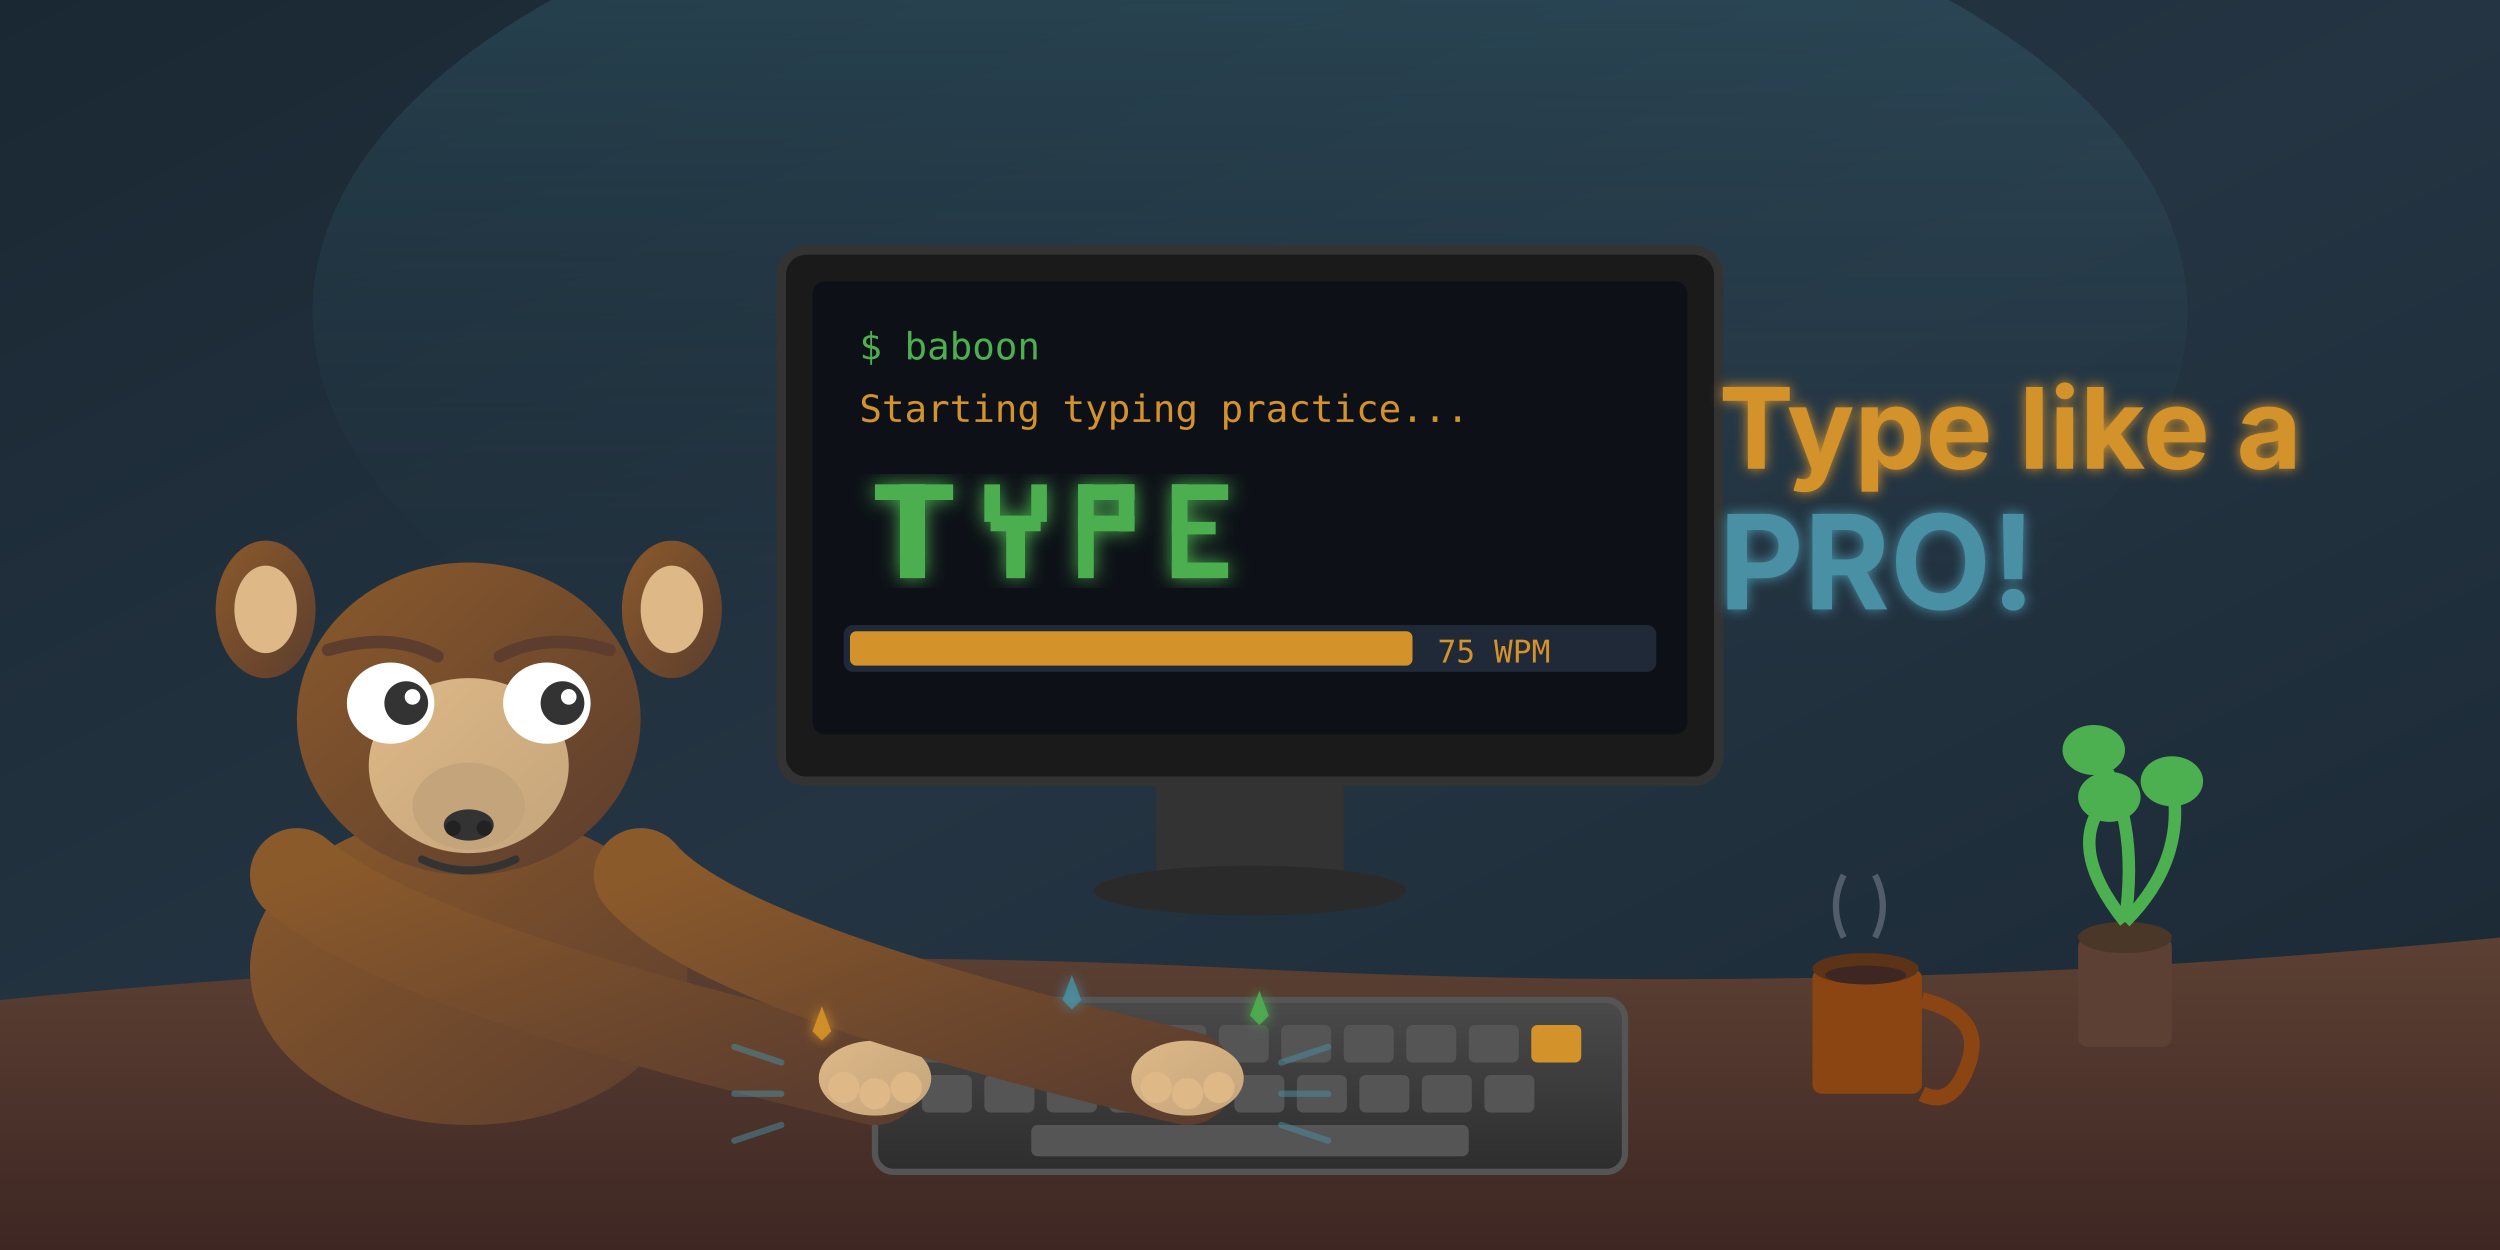
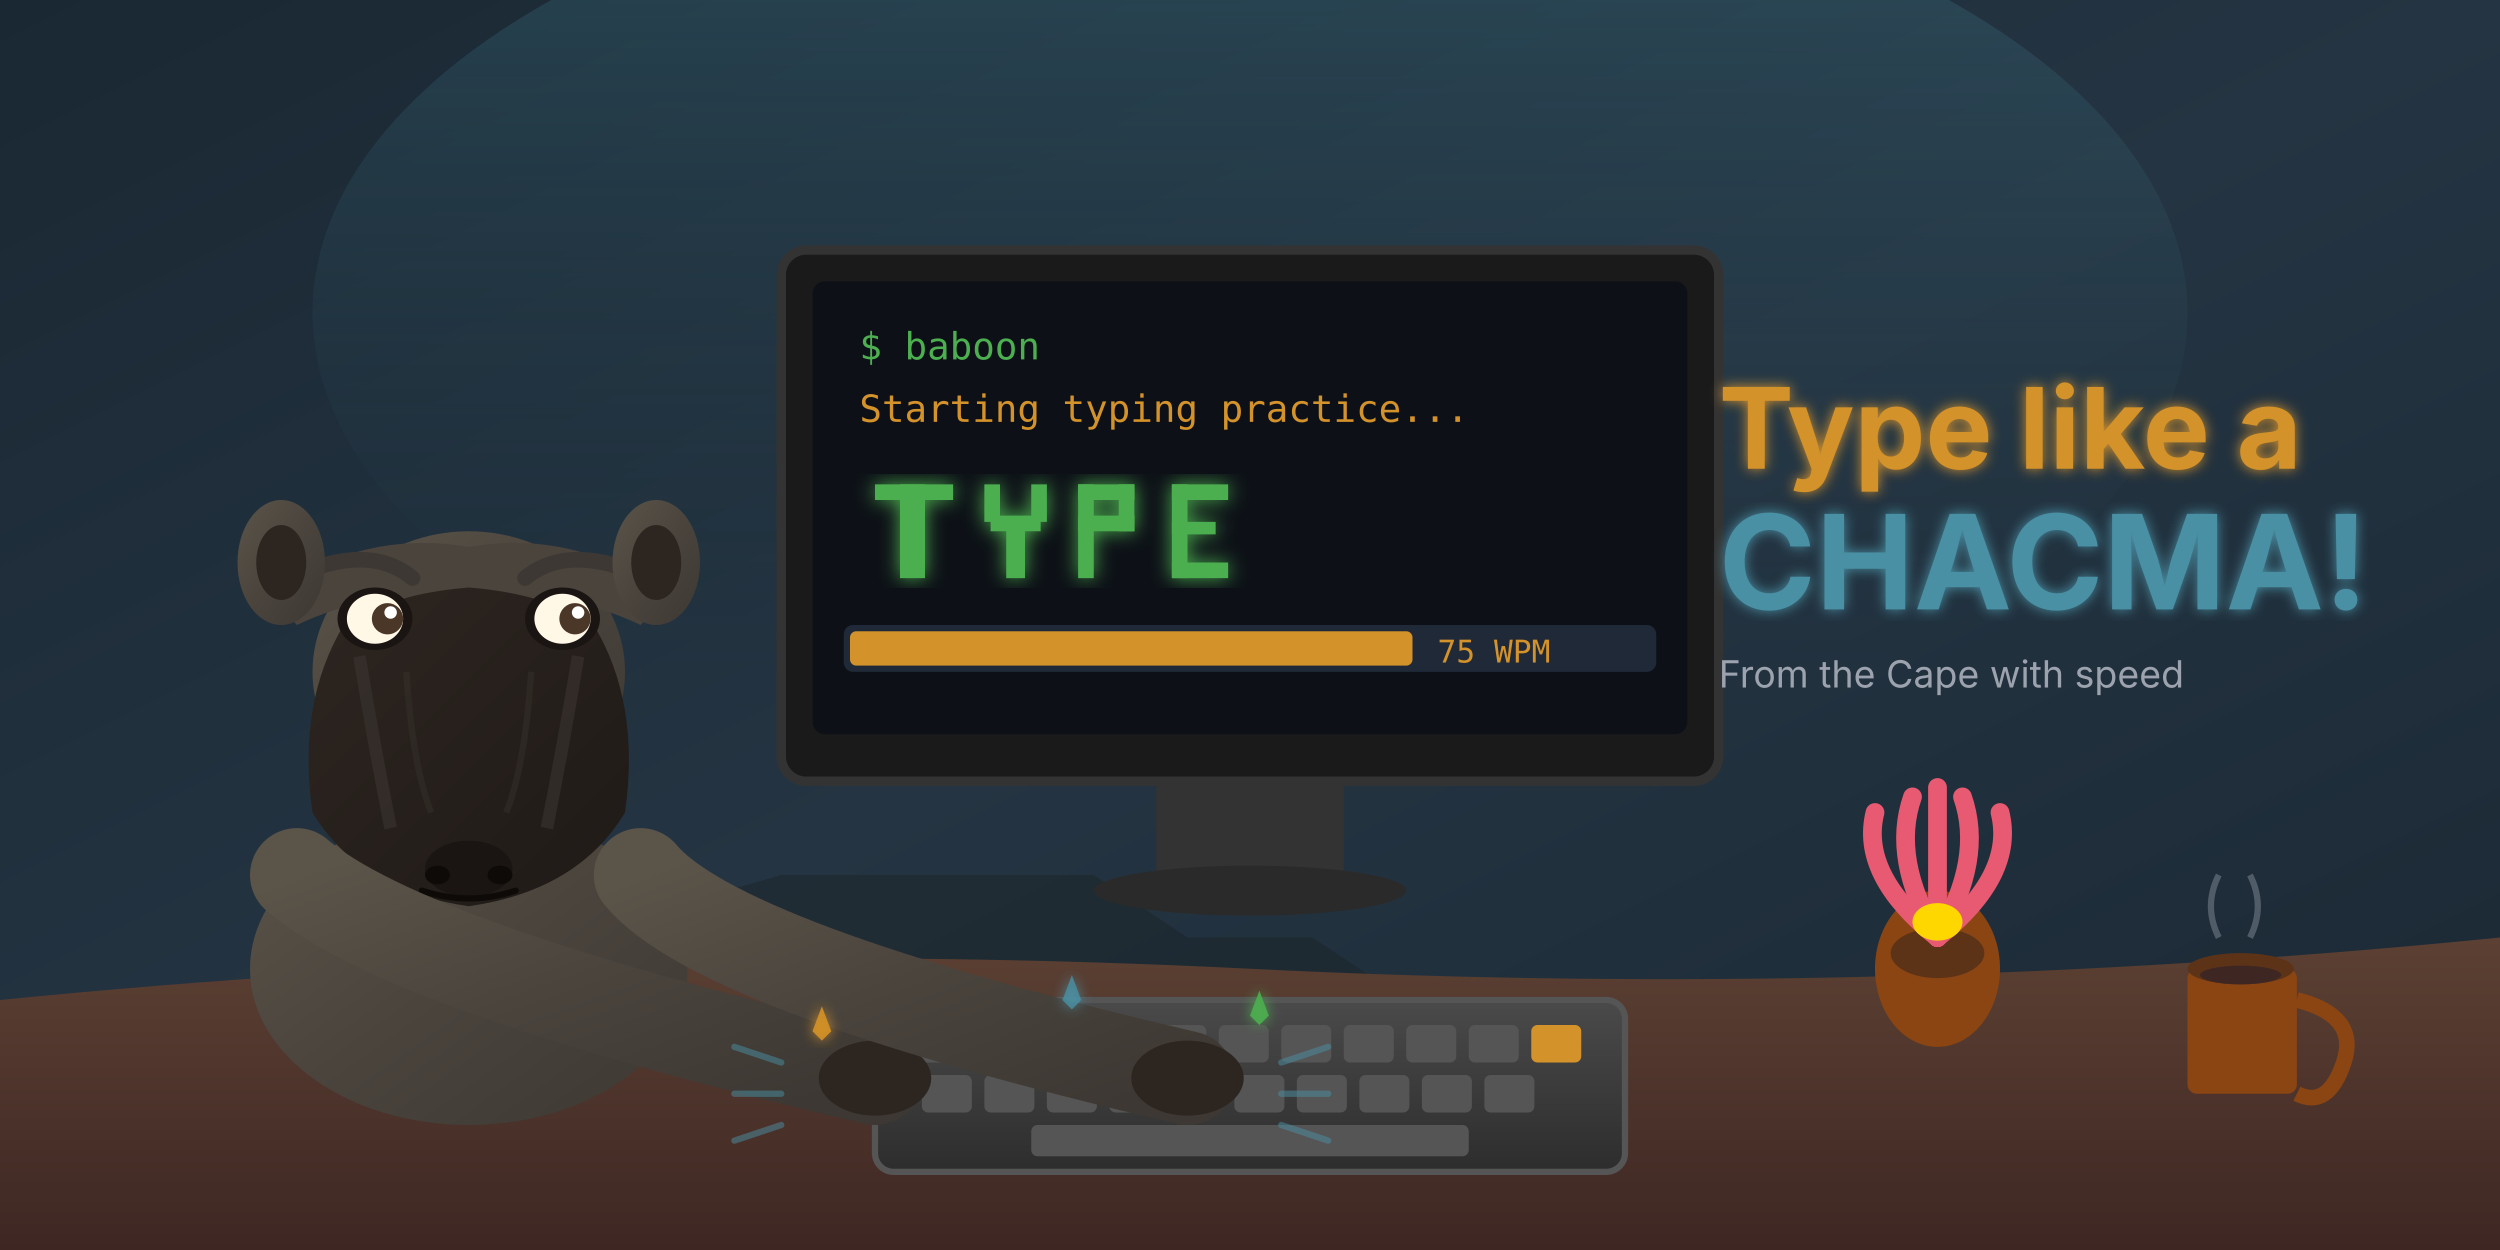
<svg xmlns="http://www.w3.org/2000/svg" viewBox="0 0 800 400">
  <defs>
    <linearGradient id="bgGradient" x1="0%" y1="0%" x2="100%" y2="100%">
      <stop offset="0%" style="stop-color:#1a2833" />
      <stop offset="50%" style="stop-color:#243442" />
      <stop offset="100%" style="stop-color:#1a2833" />
    </linearGradient>
-     <linearGradient id="heroFurGradient" x1="0%" y1="0%" x2="100%" y2="100%">
-       <stop offset="0%" style="stop-color:#8B5A2B" />
-       <stop offset="100%" style="stop-color:#5C3D2E" />
+     <linearGradient id="chacmaFur" x1="0%" y1="0%" x2="100%" y2="100%">
+       <stop offset="0%" style="stop-color:#5A5449" />
+       <stop offset="50%" style="stop-color:#4A443D" />
+       <stop offset="100%" style="stop-color:#3D3833" />
    </linearGradient>
-     <linearGradient id="heroFaceGradient" x1="0%" y1="0%" x2="100%" y2="100%">
-       <stop offset="0%" style="stop-color:#DEB887" />
-       <stop offset="100%" style="stop-color:#C4A57B" />
+     <linearGradient id="chacmaFace" x1="0%" y1="0%" x2="100%" y2="100%">
+       <stop offset="0%" style="stop-color:#2D2520" />
+       <stop offset="100%" style="stop-color:#1F1A17" />
    </linearGradient>
    <linearGradient id="deskGradient" x1="0%" y1="0%" x2="0%" y2="100%">
      <stop offset="0%" style="stop-color:#5C4033" />
      <stop offset="100%" style="stop-color:#3E2723" />
    </linearGradient>
    <linearGradient id="heroKeyboardGradient" x1="0%" y1="0%" x2="0%" y2="100%">
      <stop offset="0%" style="stop-color:#4A4A4A" />
      <stop offset="100%" style="stop-color:#2D2D2D" />
    </linearGradient>
    <linearGradient id="screenGlow" x1="50%" y1="0%" x2="50%" y2="100%">
      <stop offset="0%" style="stop-color:#4A90A4" stop-opacity="0.3" />
      <stop offset="100%" style="stop-color:#1a2833" stop-opacity="0" />
    </linearGradient>
    <filter id="heroGlow">
      <feGaussianBlur stdDeviation="3" result="coloredBlur" />
      <feMerge>
        <feMergeNode in="coloredBlur" />
        <feMergeNode in="SourceGraphic" />
      </feMerge>
    </filter>
    <filter id="textGlow">
      <feGaussianBlur stdDeviation="2" result="coloredBlur" />
      <feMerge>
        <feMergeNode in="coloredBlur" />
        <feMergeNode in="SourceGraphic" />
      </feMerge>
    </filter>
  </defs>
  <rect width="800" height="400" fill="url(#bgGradient)" />
  <ellipse cx="400" cy="100" rx="300" ry="150" fill="url(#screenGlow)" />
+   <path d="M0 380 L50 340 L80 345 L150 300 L180 300 L250 280 L350 280 L380 300 L420 300 L450 320 L500 380 Z" fill="#1a2020" opacity="0.4" />
  <path d="M0 320 Q200 300, 400 310 Q600 320, 800 300 L800 400 L0 400 Z" fill="url(#deskGradient)" />
  <rect x="370" y="240" width="60" height="40" fill="#333" />
  <ellipse cx="400" cy="285" rx="50" ry="8" fill="#2a2a2a" />
  <rect x="250" y="80" width="300" height="170" rx="8" fill="#1a1a1a" stroke="#333" stroke-width="3" />
  <rect x="260" y="90" width="280" height="145" rx="4" fill="#0d1117" />
  <g font-family="monospace" font-size="12" fill="#4CAF50">
    <text x="275" y="115">$ baboon</text>
    <text x="275" y="135" fill="#D4922A">Starting typing practice...</text>
  </g>
  <g fill="#4CAF50" filter="url(#heroGlow)">
    <rect x="280" y="155" width="25" height="5" />
    <rect x="288" y="155" width="8" height="30" />
    <rect x="315" y="155" width="5" height="12" />
    <rect x="330" y="155" width="5" height="12" />
    <rect x="317" y="165" width="16" height="5" />
    <rect x="322" y="168" width="6" height="17" />
    <rect x="345" y="155" width="5" height="30" />
    <rect x="345" y="155" width="18" height="5" />
    <rect x="358" y="155" width="5" height="15" />
    <rect x="345" y="165" width="18" height="5" />
    <rect x="375" y="155" width="5" height="30" />
    <rect x="375" y="155" width="18" height="5" />
    <rect x="375" y="167" width="14" height="4" />
    <rect x="375" y="180" width="18" height="5" />
  </g>
  <rect x="270" y="200" width="260" height="15" rx="3" fill="#1f2937" />
  <rect x="272" y="202" width="180" height="11" rx="2" fill="#D4922A" />
  <text x="460" y="212" font-family="monospace" font-size="10" fill="#D4922A">75 WPM</text>
  <rect x="280" y="320" width="240" height="55" rx="6" fill="url(#heroKeyboardGradient)" stroke="#555" stroke-width="2" />
  <g fill="#555">
    <rect x="290" y="328" width="16" height="12" rx="2" />
    <rect x="310" y="328" width="16" height="12" rx="2" />
    <rect x="330" y="328" width="16" height="12" rx="2" fill="#4CAF50" />
    <rect x="350" y="328" width="16" height="12" rx="2" />
    <rect x="370" y="328" width="16" height="12" rx="2" />
    <rect x="390" y="328" width="16" height="12" rx="2" />
    <rect x="410" y="328" width="16" height="12" rx="2" />
    <rect x="430" y="328" width="16" height="12" rx="2" />
    <rect x="450" y="328" width="16" height="12" rx="2" />
    <rect x="470" y="328" width="16" height="12" rx="2" />
    <rect x="490" y="328" width="16" height="12" rx="2" fill="#D4922A" />
    <rect x="295" y="344" width="16" height="12" rx="2" />
    <rect x="315" y="344" width="16" height="12" rx="2" />
    <rect x="335" y="344" width="16" height="12" rx="2" />
    <rect x="355" y="344" width="16" height="12" rx="2" />
    <rect x="375" y="344" width="16" height="12" rx="2" />
    <rect x="395" y="344" width="16" height="12" rx="2" />
    <rect x="415" y="344" width="16" height="12" rx="2" />
    <rect x="435" y="344" width="16" height="12" rx="2" />
    <rect x="455" y="344" width="16" height="12" rx="2" />
    <rect x="475" y="344" width="16" height="12" rx="2" />
    <rect x="330" y="360" width="140" height="10" rx="2" />
  </g>
-   <ellipse cx="150" cy="310" rx="70" ry="50" fill="url(#heroFurGradient)" />
-   <ellipse cx="150" cy="230" rx="55" ry="50" fill="url(#heroFurGradient)" />
-   <ellipse cx="150" cy="245" rx="32" ry="28" fill="url(#heroFaceGradient)" />
-   <ellipse cx="150" cy="258" rx="18" ry="14" fill="#C4A57B" />
-   <ellipse cx="150" cy="264" rx="8" ry="5" fill="#333" />
-   <circle cx="145" cy="265" r="2.5" fill="#222" />
-   <circle cx="155" cy="265" r="2.5" fill="#222" />
-   <ellipse cx="125" cy="225" rx="14" ry="13" fill="white" />
-   <ellipse cx="175" cy="225" rx="14" ry="13" fill="white" />
-   <circle cx="130" cy="225" r="7" fill="#333" />
-   <circle cx="180" cy="225" r="7" fill="#333" />
-   <circle cx="132" cy="223" r="2.5" fill="white" />
-   <circle cx="182" cy="223" r="2.5" fill="white" />
-   <path d="M105 208 Q125 202, 140 210" fill="none" stroke="#5C3D2E" stroke-width="4" stroke-linecap="round" />
-   <path d="M160 210 Q175 202, 195 208" fill="none" stroke="#5C3D2E" stroke-width="4" stroke-linecap="round" />
-   <ellipse cx="85" cy="195" rx="16" ry="22" fill="url(#heroFurGradient)" />
-   <ellipse cx="85" cy="195" rx="10" ry="14" fill="#DEB887" />
-   <ellipse cx="215" cy="195" rx="16" ry="22" fill="url(#heroFurGradient)" />
-   <ellipse cx="215" cy="195" rx="10" ry="14" fill="#DEB887" />
-   <path d="M135 275 Q150 282, 165 275" fill="none" stroke="#333" stroke-width="2.5" stroke-linecap="round" />
-   <path d="M95 280 Q130 310, 280 345" fill="none" stroke="url(#heroFurGradient)" stroke-width="30" stroke-linecap="round" />
-   <ellipse cx="280" cy="345" rx="18" ry="12" fill="url(#heroFaceGradient)" />
-   <path d="M205 280 Q230 310, 380 345" fill="none" stroke="url(#heroFurGradient)" stroke-width="30" stroke-linecap="round" />
-   <ellipse cx="380" cy="345" rx="18" ry="12" fill="url(#heroFaceGradient)" />
-   <g fill="#DEB887">
+   <ellipse cx="150" cy="310" rx="70" ry="50" fill="url(#chacmaFur)" />
+   <ellipse cx="150" cy="215" rx="50" ry="45" fill="url(#chacmaFur)" />
+   <path d="M95 185 Q120 170, 150 175 Q180 170, 205 185 Q210 195, 205 200 Q180 188, 150 192 Q120 188, 95 200 Q90 195, 95 185" fill="#4A443D" />
+   <path d="M110 200 Q95 225, 100 260 Q115 285, 150 290 Q185 285, 200 260 Q205 225, 190 200 Q175 190, 150 188 Q125 190, 110 200" fill="url(#chacmaFace)" />
+   <path d="M115 210 Q120 240, 125 265" fill="none" stroke="#3A3430" stroke-width="4" opacity="0.6" />
+   <path d="M185 210 Q180 240, 175 265" fill="none" stroke="#3A3430" stroke-width="4" opacity="0.6" />
+   <path d="M130 215 Q132 245, 138 260" fill="none" stroke="#3A3430" stroke-width="2" opacity="0.4" />
+   <path d="M170 215 Q168 245, 162 260" fill="none" stroke="#3A3430" stroke-width="2" opacity="0.4" />
+   <ellipse cx="150" cy="278" rx="14" ry="9" fill="#1A1512" />
+   <ellipse cx="140" cy="280" rx="4" ry="3" fill="#0D0A08" />
+   <ellipse cx="160" cy="280" rx="4" ry="3" fill="#0D0A08" />
+   <ellipse cx="120" cy="198" rx="12" ry="10" fill="#1A1512" />
+   <ellipse cx="180" cy="198" rx="12" ry="10" fill="#1A1512" />
+   <ellipse cx="120" cy="198" rx="9" ry="8" fill="#FFF8E7" />
+   <ellipse cx="180" cy="198" rx="9" ry="8" fill="#FFF8E7" />
+   <circle cx="124" cy="198" r="5" fill="#4A3728" />
+   <circle cx="184" cy="198" r="5" fill="#4A3728" />
+   <circle cx="125" cy="196" r="2" fill="white" />
+   <circle cx="185" cy="196" r="2" fill="white" />
+   <path d="M100 182 Q120 175, 132 185" fill="none" stroke="#3D3833" stroke-width="5" stroke-linecap="round" />
+   <path d="M168 185 Q180 175, 200 182" fill="none" stroke="#3D3833" stroke-width="5" stroke-linecap="round" />
+   <ellipse cx="90" cy="180" rx="14" ry="20" fill="url(#chacmaFur)" />
+   <ellipse cx="90" cy="180" rx="8" ry="12" fill="#2D2520" />
+   <ellipse cx="210" cy="180" rx="14" ry="20" fill="url(#chacmaFur)" />
+   <ellipse cx="210" cy="180" rx="8" ry="12" fill="#2D2520" />
+   <path d="M135 285 Q150 290, 165 285" fill="none" stroke="#0D0A08" stroke-width="2" stroke-linecap="round" />
+   <path d="M95 280 Q130 310, 280 345" fill="none" stroke="url(#chacmaFur)" stroke-width="30" stroke-linecap="round" />
+   <ellipse cx="280" cy="345" rx="18" ry="12" fill="#2D2520" />
+   <path d="M205 280 Q230 310, 380 345" fill="none" stroke="url(#chacmaFur)" stroke-width="30" stroke-linecap="round" />
+   <ellipse cx="380" cy="345" rx="18" ry="12" fill="#2D2520" />
+   <g fill="#2D2520">
    <circle cx="270" cy="348" r="5" />
    <circle cx="280" cy="350" r="5" />
    <circle cx="290" cy="348" r="5" />
    <circle cx="370" cy="348" r="5" />
    <circle cx="380" cy="350" r="5" />
    <circle cx="390" cy="348" r="5" />
  </g>
  <g filter="url(#textGlow)">
    <polygon points="260,330 263,322 266,330 263,333" fill="#D4922A" opacity="0.9" />
    <polygon points="400,325 403,317 406,325 403,328" fill="#4CAF50" opacity="0.9" />
    <polygon points="340,320 343,312 346,320 343,323" fill="#4A90A4" opacity="0.8" />
  </g>
  <g stroke="#4A90A4" stroke-width="2" opacity="0.5" stroke-linecap="round">
    <line x1="250" y1="340" x2="235" y2="335" />
    <line x1="250" y1="350" x2="235" y2="350" />
    <line x1="250" y1="360" x2="235" y2="365" />
    <line x1="410" y1="340" x2="425" y2="335" />
    <line x1="410" y1="350" x2="425" y2="350" />
    <line x1="410" y1="360" x2="425" y2="365" />
  </g>
-   <rect x="580" y="310" width="35" height="40" rx="3" fill="#8B4513" />
-   <ellipse cx="597" cy="310" rx="17" ry="5" fill="#5C3317" />
-   <ellipse cx="597" cy="312" rx="13" ry="3" fill="#3E2723" />
-   <path d="M615 320 Q635 325, 630 340 Q625 355, 615 350" fill="none" stroke="#8B4513" stroke-width="5" />
+   <g transform="translate(620, 280)">
+     <ellipse cx="0" cy="30" rx="20" ry="25" fill="#8B4513" />
+     <ellipse cx="0" cy="25" rx="15" ry="8" fill="#5C3317" />
+     <path d="M0 20 Q-25 0, -20 -20" fill="none" stroke="#E85A71" stroke-width="6" stroke-linecap="round" />
+     <path d="M0 20 Q-15 -5, -8 -25" fill="none" stroke="#E85A71" stroke-width="6" stroke-linecap="round" />
+     <path d="M0 20 Q0 -10, 0 -28" fill="none" stroke="#E85A71" stroke-width="6" stroke-linecap="round" />
+     <path d="M0 20 Q15 -5, 8 -25" fill="none" stroke="#E85A71" stroke-width="6" stroke-linecap="round" />
+     <path d="M0 20 Q25 0, 20 -20" fill="none" stroke="#E85A71" stroke-width="6" stroke-linecap="round" />
+     <ellipse cx="0" cy="15" rx="8" ry="6" fill="#FFD700" />
+   </g>
+   <rect x="700" y="310" width="35" height="40" rx="3" fill="#8B4513" />
+   <ellipse cx="717" cy="310" rx="17" ry="5" fill="#5C3317" />
+   <ellipse cx="717" cy="312" rx="13" ry="3" fill="#3E2723" />
+   <path d="M735 320 Q755 325, 750 340 Q745 355, 735 350" fill="none" stroke="#8B4513" stroke-width="5" />
  <g stroke="#9CA3AF" stroke-width="2" fill="none" opacity="0.4">
-     <path d="M590 300 Q585 290, 590 280" />
-     <path d="M600 300 Q605 290, 600 280" />
-   </g>
-   <g transform="translate(680, 280)">
-     <rect x="-15" y="20" width="30" height="35" rx="3" fill="#5C4033" />
-     <ellipse cx="0" cy="20" rx="15" ry="5" fill="#4A3728" />
-     <path d="M0 15 Q-20 -10, -5 -25" fill="none" stroke="#4CAF50" stroke-width="4" />
-     <path d="M0 15 Q20 -5, 15 -30" fill="none" stroke="#4CAF50" stroke-width="4" />
-     <path d="M0 15 Q5 -20, -10 -40" fill="none" stroke="#4CAF50" stroke-width="4" />
-     <ellipse cx="-5" cy="-25" rx="10" ry="8" fill="#4CAF50" />
-     <ellipse cx="15" cy="-30" rx="10" ry="8" fill="#4CAF50" />
-     <ellipse cx="-10" cy="-40" rx="10" ry="8" fill="#4CAF50" />
+     <path d="M710 300 Q705 290, 710 280" />
+     <path d="M720 300 Q725 290, 720 280" />
  </g>
  <text x="550" y="150" font-family="Inter, sans-serif" font-size="36" font-weight="bold" fill="#D4922A" filter="url(#textGlow)">
    Type like a
  </text>
  <text x="550" y="195" font-family="Inter, sans-serif" font-size="42" font-weight="bold" fill="#4A90A4" filter="url(#textGlow)">
-     PRO!
+     CHACMA!
+   </text>
+   <text x="550" y="220" font-family="Inter, sans-serif" font-size="12" fill="#9CA3AF">
+     From the Cape with speed
  </text>
</svg>
